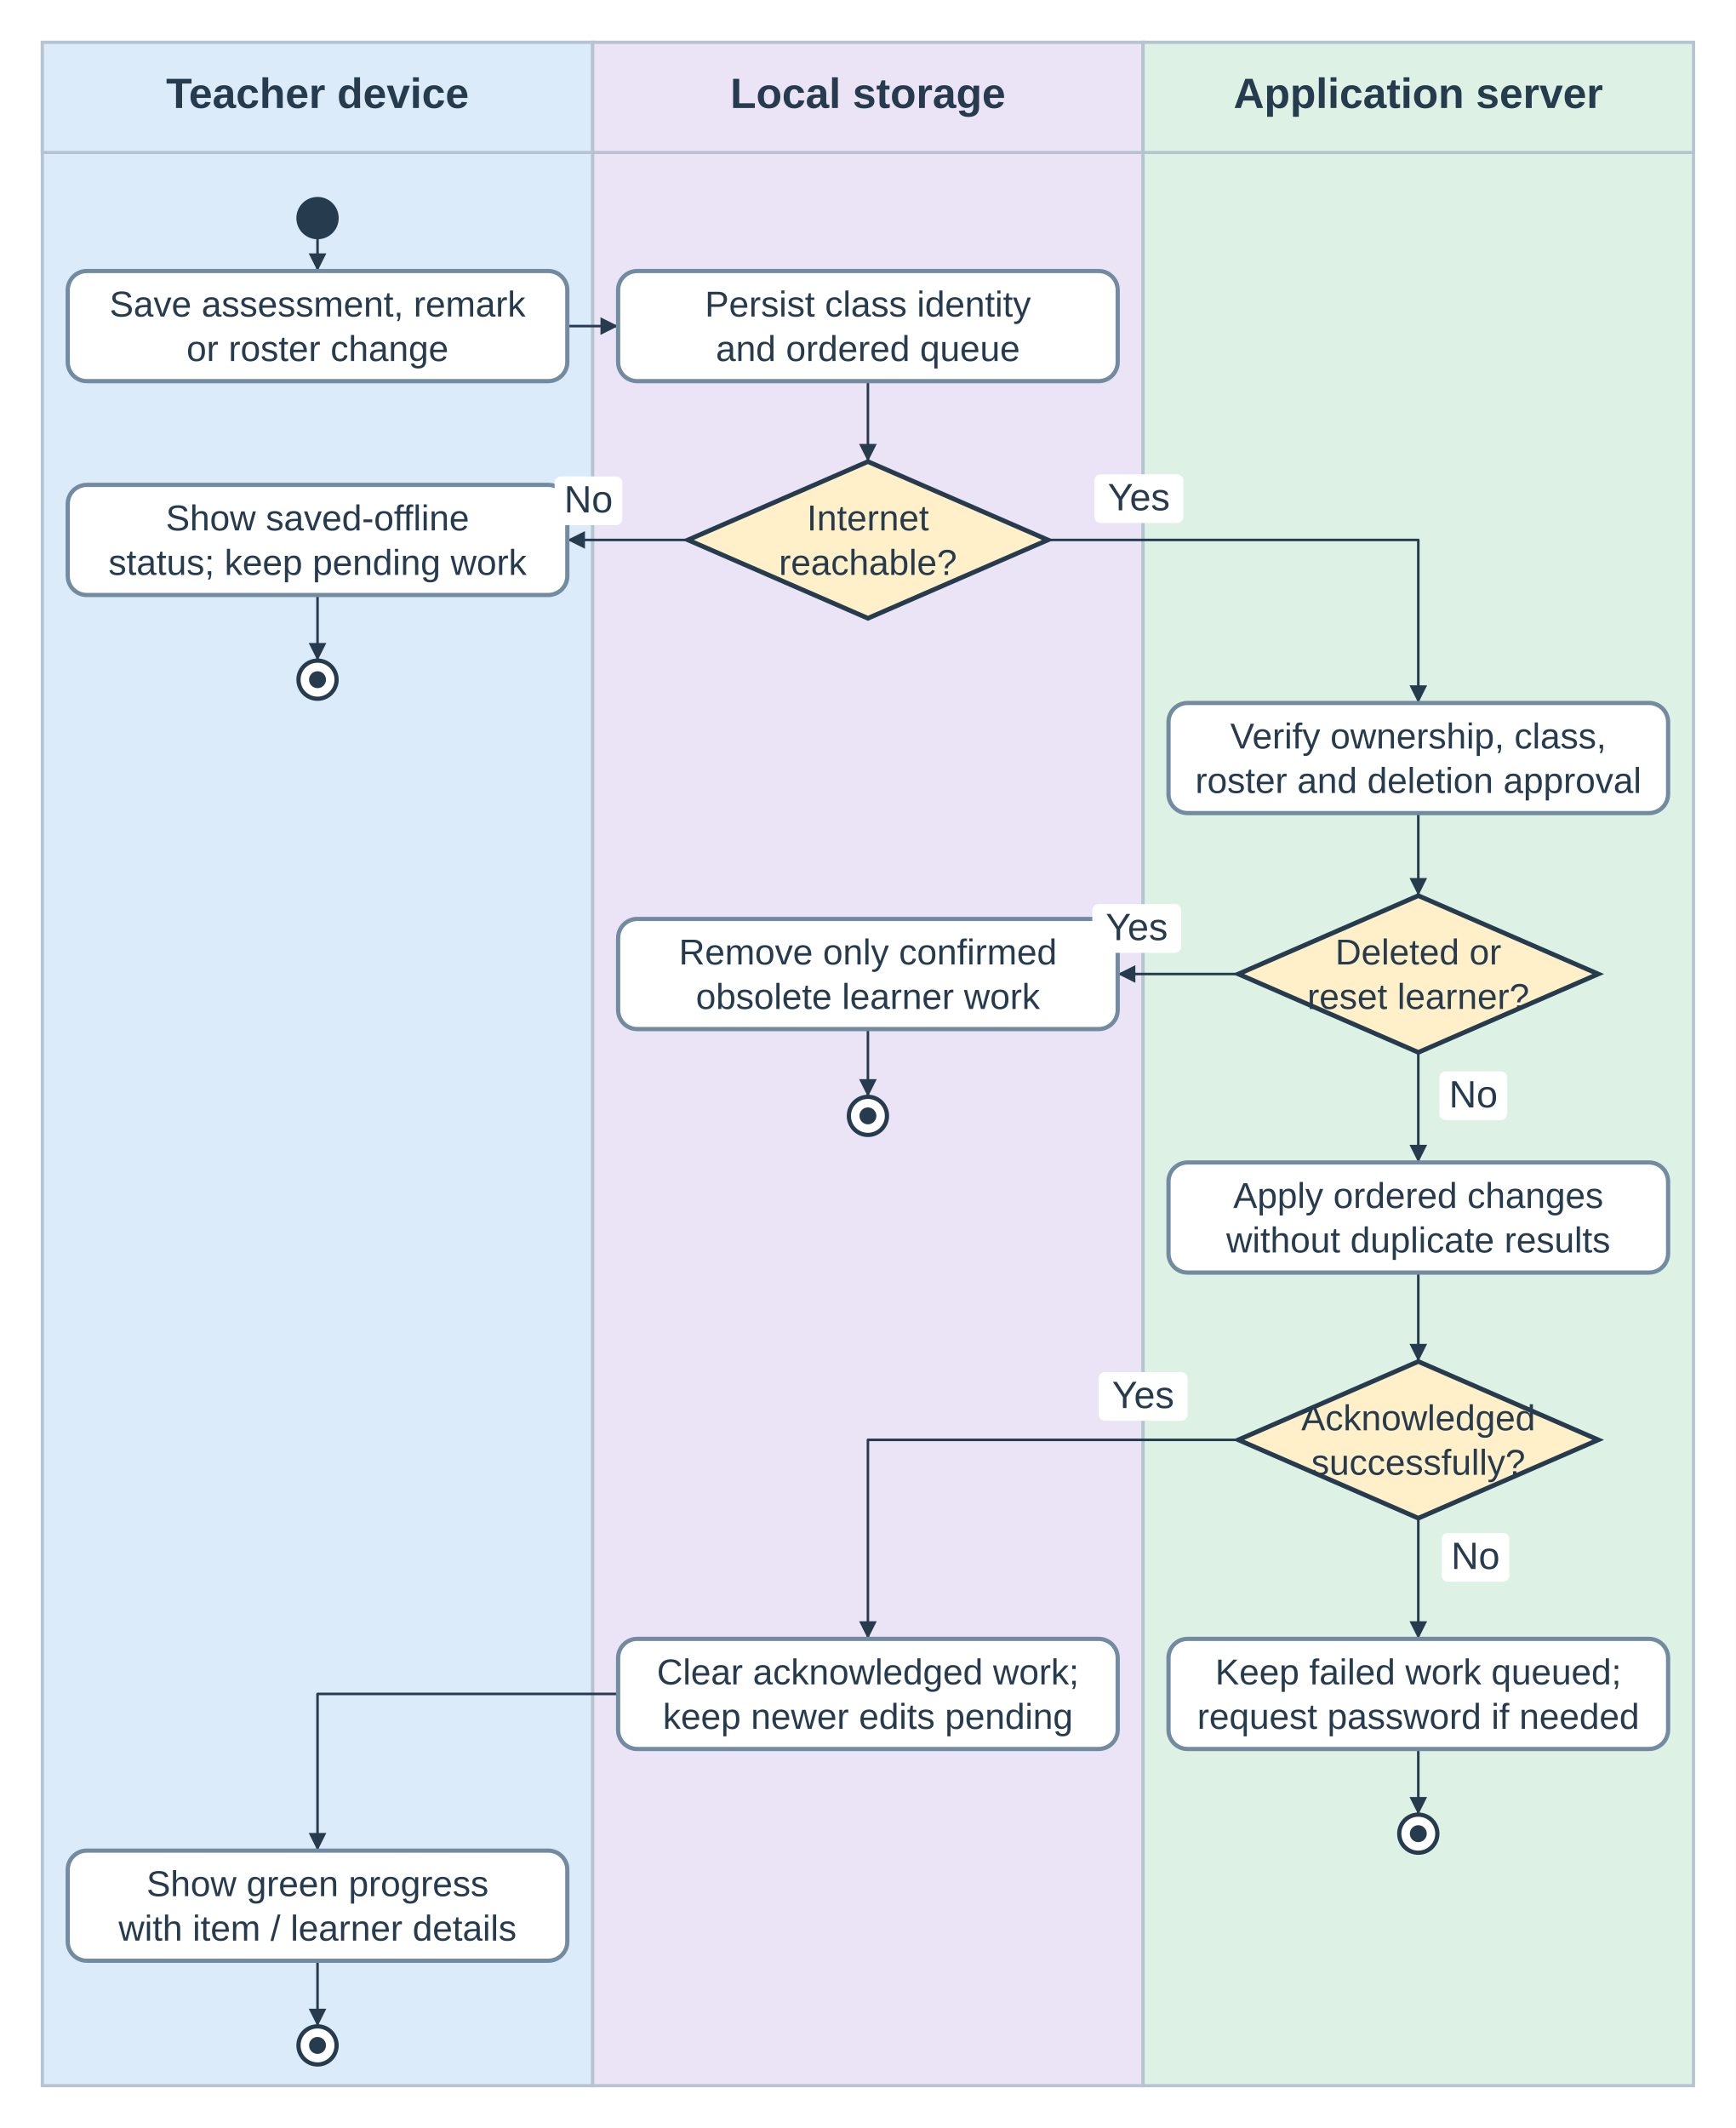
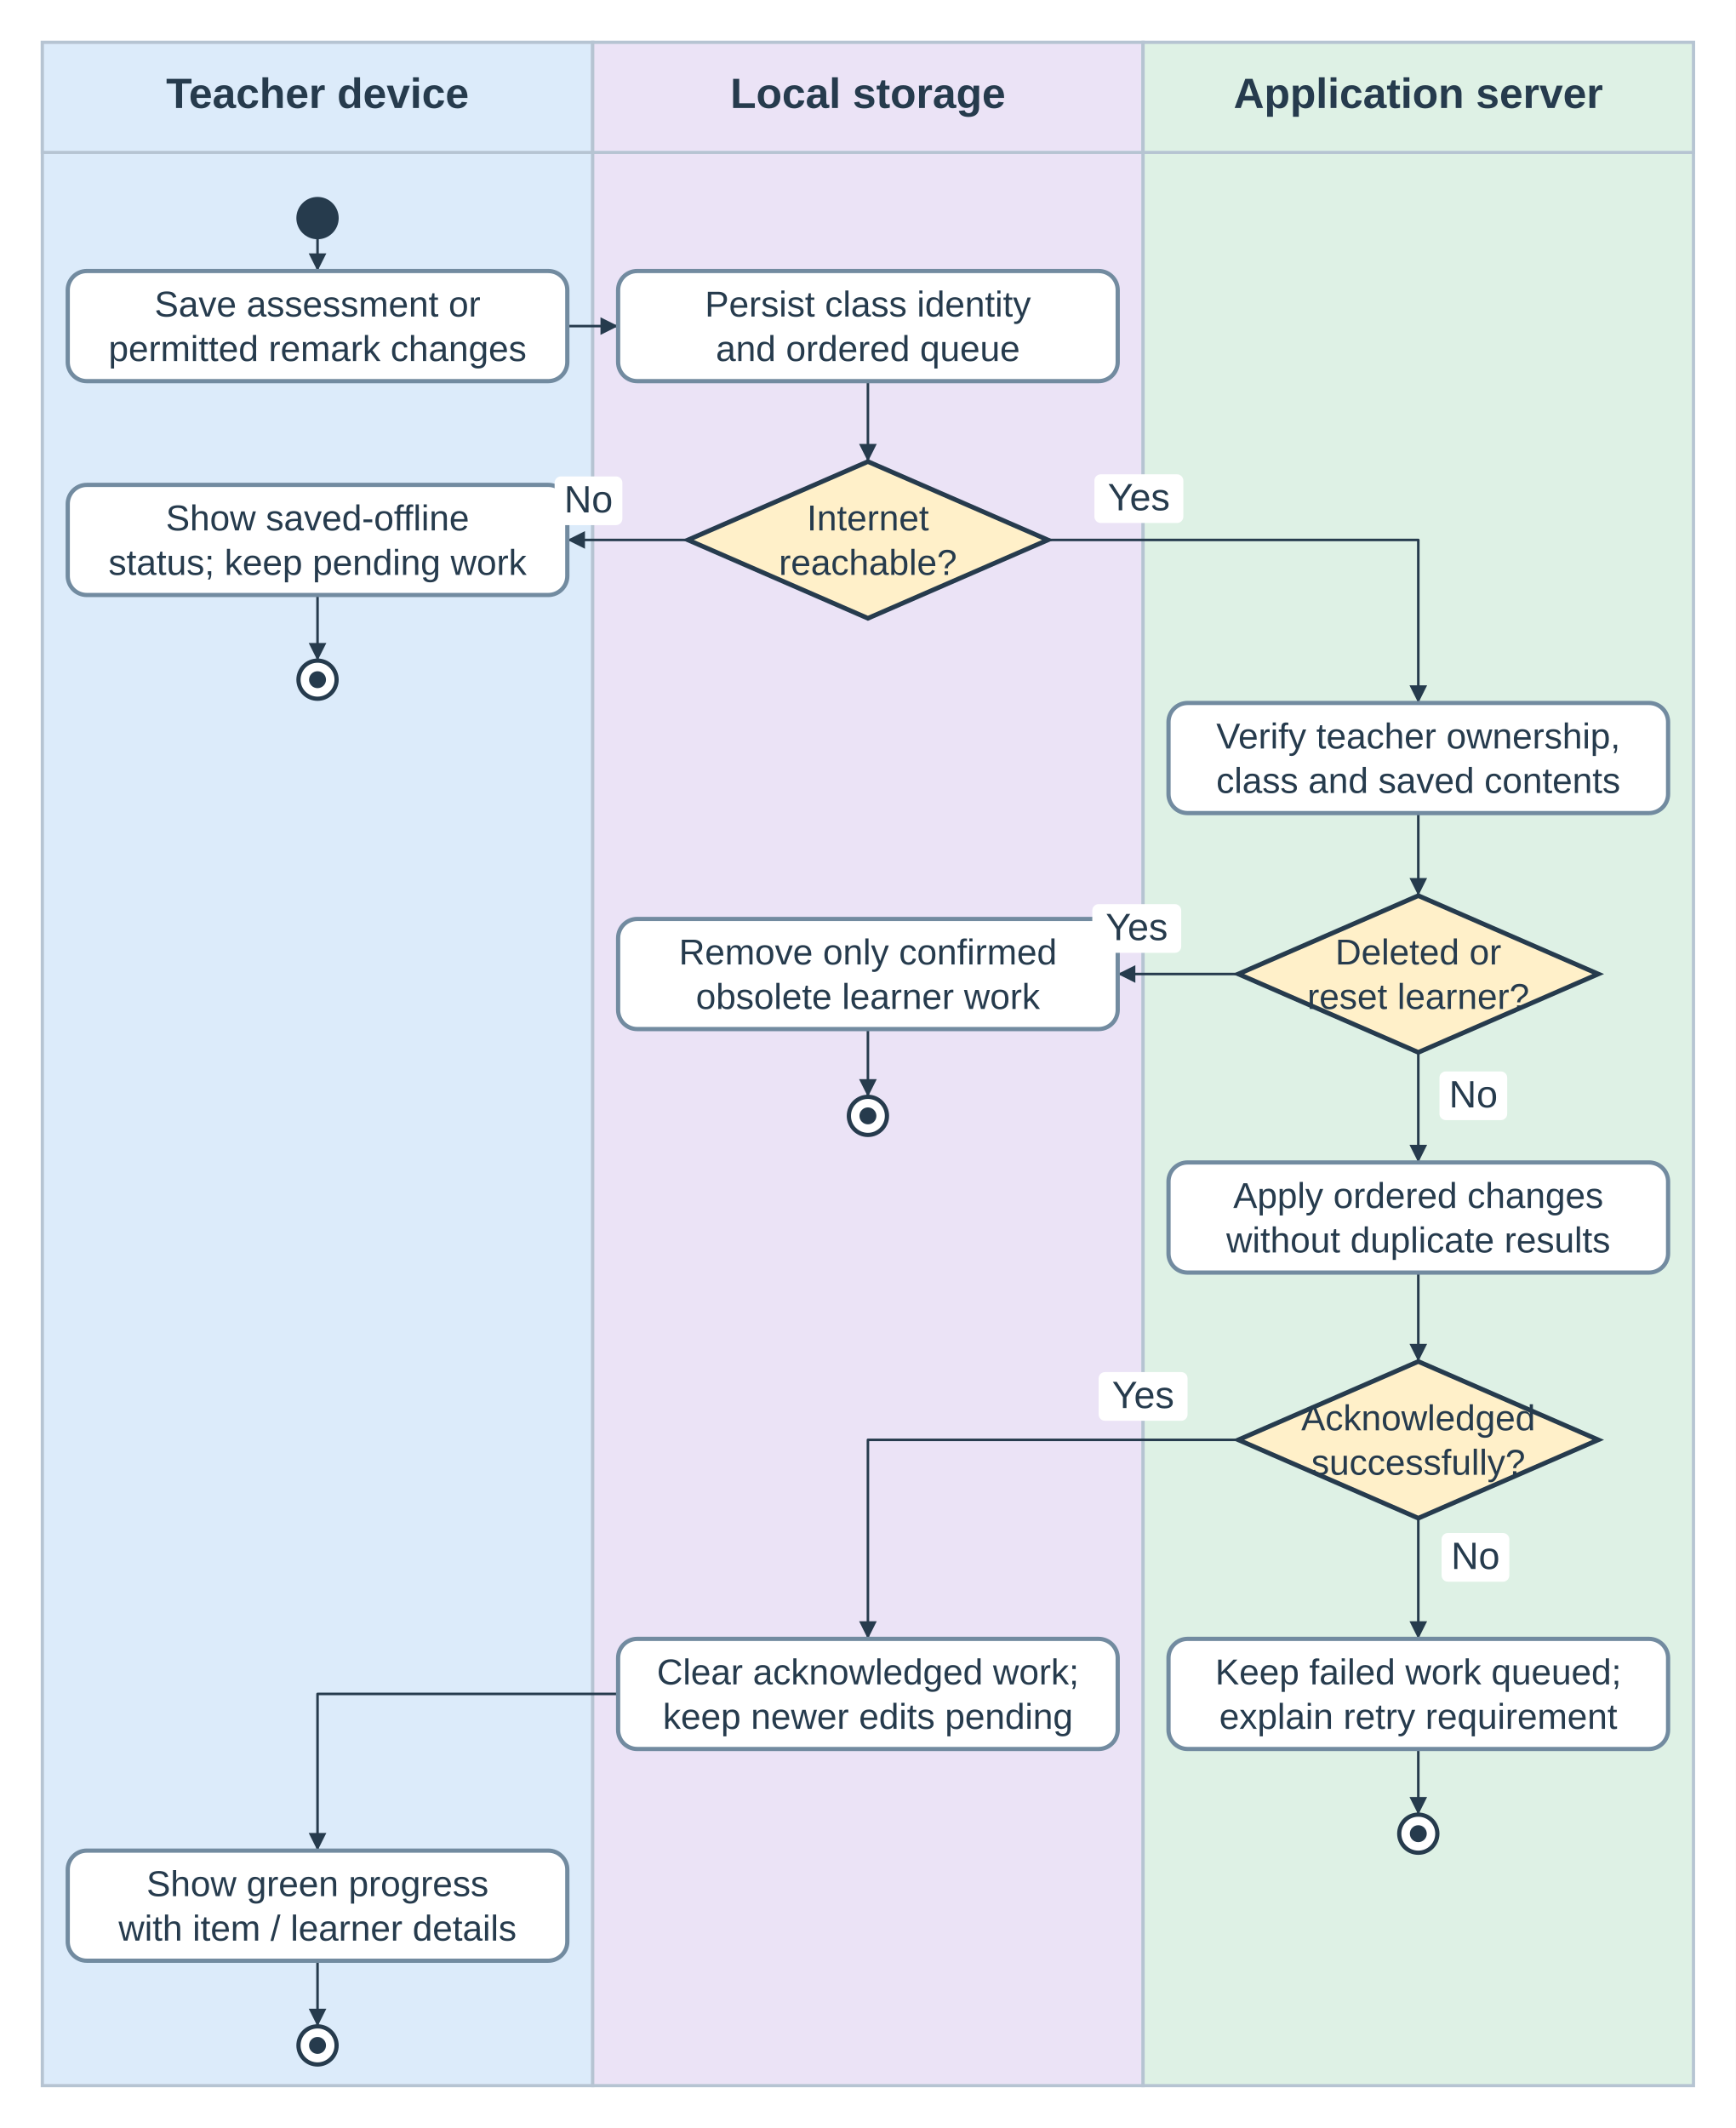
<svg xmlns="http://www.w3.org/2000/svg" width="820" height="1005" viewBox="0 0 820 1005">
  <rect width="100%" height="100%" fill="white" />
  <defs>
    <marker id="arrow" viewBox="0 0 12 12" refX="11" refY="6" markerWidth="10" markerHeight="10" markerUnits="userSpaceOnUse" orient="auto-start-reverse">
      <path d="M1,1 L11,6 L1,11 Z" fill="#263b4d" />
    </marker>
  </defs>
  <rect x="20" y="20" width="260" height="965" rx="0" fill="#dcebfa" stroke="#b6c4d2" stroke-width="1.5" />
  <rect x="20" y="20" width="260" height="52" rx="0" fill="#dcebfa" stroke="#b6c4d2" stroke-width="1.5" />
  <rect x="280" y="20" width="260" height="965" rx="0" fill="#ebe3f6" stroke="#b6c4d2" stroke-width="1.5" />
  <rect x="280" y="20" width="260" height="52" rx="0" fill="#ebe3f6" stroke="#b6c4d2" stroke-width="1.5" />
  <rect x="540" y="20" width="260" height="965" rx="0" fill="#def1e5" stroke="#b6c4d2" stroke-width="1.5" />
  <rect x="540" y="20" width="260" height="52" rx="0" fill="#def1e5" stroke="#b6c4d2" stroke-width="1.5" />
  <polyline points="150.0,112.0 150.0,128.0" fill="none" stroke="#263b4d" stroke-width="1.2" stroke-linejoin="round" marker-end="url(#arrow)" />
  <polyline points="268.0,154.0 292.0,154.0" fill="none" stroke="#263b4d" stroke-width="1.2" stroke-linejoin="round" marker-end="url(#arrow)" />
  <polyline points="410.0,180.0 410.0,218.0" fill="none" stroke="#263b4d" stroke-width="1.2" stroke-linejoin="round" marker-end="url(#arrow)" />
  <polyline points="325.0,255.0 268.0,255.0" fill="none" stroke="#263b4d" stroke-width="1.2" stroke-linejoin="round" marker-end="url(#arrow)" />
  <polyline points="150.0,281.0 150.0,312.0" fill="none" stroke="#263b4d" stroke-width="1.2" stroke-linejoin="round" marker-end="url(#arrow)" />
  <polyline points="495.0,255.0 670,255 670.0,332.0" fill="none" stroke="#263b4d" stroke-width="1.2" stroke-linejoin="round" marker-end="url(#arrow)" />
  <polyline points="670.0,384.0 670.0,423.0" fill="none" stroke="#263b4d" stroke-width="1.2" stroke-linejoin="round" marker-end="url(#arrow)" />
  <polyline points="585.0,460.0 528.0,460.0" fill="none" stroke="#263b4d" stroke-width="1.2" stroke-linejoin="round" marker-end="url(#arrow)" />
  <polyline points="410.0,486.0 410.0,518.0" fill="none" stroke="#263b4d" stroke-width="1.2" stroke-linejoin="round" marker-end="url(#arrow)" />
  <polyline points="670.0,497.0 670.0,549.0" fill="none" stroke="#263b4d" stroke-width="1.2" stroke-linejoin="round" marker-end="url(#arrow)" />
  <polyline points="670.0,601.0 670.0,643.0" fill="none" stroke="#263b4d" stroke-width="1.2" stroke-linejoin="round" marker-end="url(#arrow)" />
  <polyline points="670.0,717.0 670.0,774.0" fill="none" stroke="#263b4d" stroke-width="1.2" stroke-linejoin="round" marker-end="url(#arrow)" />
  <polyline points="670.0,826.0 670.0,857.0" fill="none" stroke="#263b4d" stroke-width="1.2" stroke-linejoin="round" marker-end="url(#arrow)" />
  <polyline points="585.0,680.0 410,680 410.0,774.0" fill="none" stroke="#263b4d" stroke-width="1.2" stroke-linejoin="round" marker-end="url(#arrow)" />
  <polyline points="292.0,800.0 150,800 150.0,874.0" fill="none" stroke="#263b4d" stroke-width="1.2" stroke-linejoin="round" marker-end="url(#arrow)" />
  <polyline points="150.0,926.0 150.0,957.0" fill="none" stroke="#263b4d" stroke-width="1.2" stroke-linejoin="round" marker-end="url(#arrow)" />
  <text x="150" y="51.0" text-anchor="middle" font-family="Arial,sans-serif" font-size="20" fill="#263b4d" font-weight="bold">Teacher device</text>
  <text x="410" y="51.0" text-anchor="middle" font-family="Arial,sans-serif" font-size="20" fill="#263b4d" font-weight="bold">Local storage</text>
  <text x="670" y="51.0" text-anchor="middle" font-family="Arial,sans-serif" font-size="20" fill="#263b4d" font-weight="bold">Application server</text>
  <circle cx="150" cy="103" r="9.0" fill="#263b4d" stroke="#263b4d" stroke-width="2" />
  <rect x="32.0" y="128.0" width="236" height="52" rx="9" fill="white" stroke="#728ba0" stroke-width="2" />
-   <text x="150" y="149.5" text-anchor="middle" font-family="Arial,sans-serif" font-size="17" fill="#263b4d">Save assessment, remark</text>
-   <text x="150" y="170.5" text-anchor="middle" font-family="Arial,sans-serif" font-size="17" fill="#263b4d">or roster change</text>
+   <text x="150" y="149.5" text-anchor="middle" font-family="Arial,sans-serif" font-size="17" fill="#263b4d">Save assessment or</text>
+   <text x="150" y="170.5" text-anchor="middle" font-family="Arial,sans-serif" font-size="17" fill="#263b4d">permitted remark changes</text>
  <rect x="292.0" y="128.0" width="236" height="52" rx="9" fill="white" stroke="#728ba0" stroke-width="2" />
  <text x="410" y="149.5" text-anchor="middle" font-family="Arial,sans-serif" font-size="17" fill="#263b4d">Persist class identity</text>
  <text x="410" y="170.5" text-anchor="middle" font-family="Arial,sans-serif" font-size="17" fill="#263b4d">and ordered queue</text>
  <polygon points="410,218.0 495.0,255 410,292.0 325.0,255" fill="#fff0c9" stroke="#263b4d" stroke-width="2.2" />
  <text x="410" y="250.5" text-anchor="middle" font-family="Arial,sans-serif" font-size="17" fill="#263b4d">Internet</text>
  <text x="410" y="271.5" text-anchor="middle" font-family="Arial,sans-serif" font-size="17" fill="#263b4d">reachable?</text>
  <rect x="32.0" y="229.0" width="236" height="52" rx="9" fill="white" stroke="#728ba0" stroke-width="2" />
  <text x="150" y="250.5" text-anchor="middle" font-family="Arial,sans-serif" font-size="17" fill="#263b4d">Show saved-offline</text>
  <text x="150" y="271.5" text-anchor="middle" font-family="Arial,sans-serif" font-size="17" fill="#263b4d">status; keep pending work</text>
  <circle cx="150" cy="321" r="9.0" fill="white" stroke="#263b4d" stroke-width="2" />
  <circle cx="150" cy="321" r="4.0" fill="#263b4d" />
  <rect x="552.0" y="332.0" width="236" height="52" rx="9" fill="white" stroke="#728ba0" stroke-width="2" />
-   <text x="670" y="353.5" text-anchor="middle" font-family="Arial,sans-serif" font-size="17" fill="#263b4d">Verify ownership, class,</text>
-   <text x="670" y="374.5" text-anchor="middle" font-family="Arial,sans-serif" font-size="17" fill="#263b4d">roster and deletion approval</text>
+   <text x="670" y="353.5" text-anchor="middle" font-family="Arial,sans-serif" font-size="17" fill="#263b4d">Verify teacher ownership,</text>
+   <text x="670" y="374.5" text-anchor="middle" font-family="Arial,sans-serif" font-size="17" fill="#263b4d">class and saved contents</text>
  <polygon points="670,423.0 755.0,460 670,497.0 585.0,460" fill="#fff0c9" stroke="#263b4d" stroke-width="2.2" />
  <text x="670" y="455.5" text-anchor="middle" font-family="Arial,sans-serif" font-size="17" fill="#263b4d">Deleted or</text>
  <text x="670" y="476.5" text-anchor="middle" font-family="Arial,sans-serif" font-size="17" fill="#263b4d">reset learner?</text>
  <rect x="292.0" y="434.0" width="236" height="52" rx="9" fill="white" stroke="#728ba0" stroke-width="2" />
  <text x="410" y="455.5" text-anchor="middle" font-family="Arial,sans-serif" font-size="17" fill="#263b4d">Remove only confirmed</text>
  <text x="410" y="476.5" text-anchor="middle" font-family="Arial,sans-serif" font-size="17" fill="#263b4d">obsolete learner work</text>
  <circle cx="410" cy="527" r="9.0" fill="white" stroke="#263b4d" stroke-width="2" />
  <circle cx="410" cy="527" r="4.0" fill="#263b4d" />
  <rect x="552.0" y="549.0" width="236" height="52" rx="9" fill="white" stroke="#728ba0" stroke-width="2" />
  <text x="670" y="570.5" text-anchor="middle" font-family="Arial,sans-serif" font-size="17" fill="#263b4d">Apply ordered changes</text>
  <text x="670" y="591.5" text-anchor="middle" font-family="Arial,sans-serif" font-size="17" fill="#263b4d">without duplicate results</text>
  <polygon points="670,643.0 755.0,680 670,717.0 585.0,680" fill="#fff0c9" stroke="#263b4d" stroke-width="2.2" />
  <text x="670" y="675.5" text-anchor="middle" font-family="Arial,sans-serif" font-size="17" fill="#263b4d">Acknowledged</text>
  <text x="670" y="696.5" text-anchor="middle" font-family="Arial,sans-serif" font-size="17" fill="#263b4d">successfully?</text>
  <rect x="552.0" y="774.0" width="236" height="52" rx="9" fill="white" stroke="#728ba0" stroke-width="2" />
  <text x="670" y="795.5" text-anchor="middle" font-family="Arial,sans-serif" font-size="17" fill="#263b4d">Keep failed work queued;</text>
-   <text x="670" y="816.5" text-anchor="middle" font-family="Arial,sans-serif" font-size="17" fill="#263b4d">request password if needed</text>
+   <text x="670" y="816.5" text-anchor="middle" font-family="Arial,sans-serif" font-size="17" fill="#263b4d">explain retry requirement</text>
  <circle cx="670" cy="866" r="9.0" fill="white" stroke="#263b4d" stroke-width="2" />
  <circle cx="670" cy="866" r="4.0" fill="#263b4d" />
  <rect x="292.0" y="774.0" width="236" height="52" rx="9" fill="white" stroke="#728ba0" stroke-width="2" />
  <text x="410" y="795.5" text-anchor="middle" font-family="Arial,sans-serif" font-size="17" fill="#263b4d">Clear acknowledged work;</text>
  <text x="410" y="816.5" text-anchor="middle" font-family="Arial,sans-serif" font-size="17" fill="#263b4d">keep newer edits pending</text>
  <rect x="32.0" y="874.0" width="236" height="52" rx="9" fill="white" stroke="#728ba0" stroke-width="2" />
  <text x="150" y="895.5" text-anchor="middle" font-family="Arial,sans-serif" font-size="17" fill="#263b4d">Show green progress</text>
  <text x="150" y="916.5" text-anchor="middle" font-family="Arial,sans-serif" font-size="17" fill="#263b4d">with item / learner details</text>
  <circle cx="150" cy="966" r="9.0" fill="white" stroke="#263b4d" stroke-width="2" />
  <circle cx="150" cy="966" r="4.0" fill="#263b4d" />
  <rect x="262.0" y="225" width="32" height="23" rx="3" fill="white" />
  <text x="278" y="242" text-anchor="middle" font-family="Arial,sans-serif" font-size="18" fill="#263b4d">No</text>
  <rect x="517.0" y="224" width="42" height="23" rx="3" fill="white" />
  <text x="538" y="241" text-anchor="middle" font-family="Arial,sans-serif" font-size="18" fill="#263b4d">Yes</text>
  <rect x="516.0" y="427" width="42" height="23" rx="3" fill="white" />
  <text x="537" y="444" text-anchor="middle" font-family="Arial,sans-serif" font-size="18" fill="#263b4d">Yes</text>
  <rect x="680.0" y="506" width="32" height="23" rx="3" fill="white" />
  <text x="696" y="523" text-anchor="middle" font-family="Arial,sans-serif" font-size="18" fill="#263b4d">No</text>
  <rect x="681.0" y="724" width="32" height="23" rx="3" fill="white" />
  <text x="697" y="741" text-anchor="middle" font-family="Arial,sans-serif" font-size="18" fill="#263b4d">No</text>
  <rect x="519.0" y="648" width="42" height="23" rx="3" fill="white" />
  <text x="540" y="665" text-anchor="middle" font-family="Arial,sans-serif" font-size="18" fill="#263b4d">Yes</text>
</svg>
